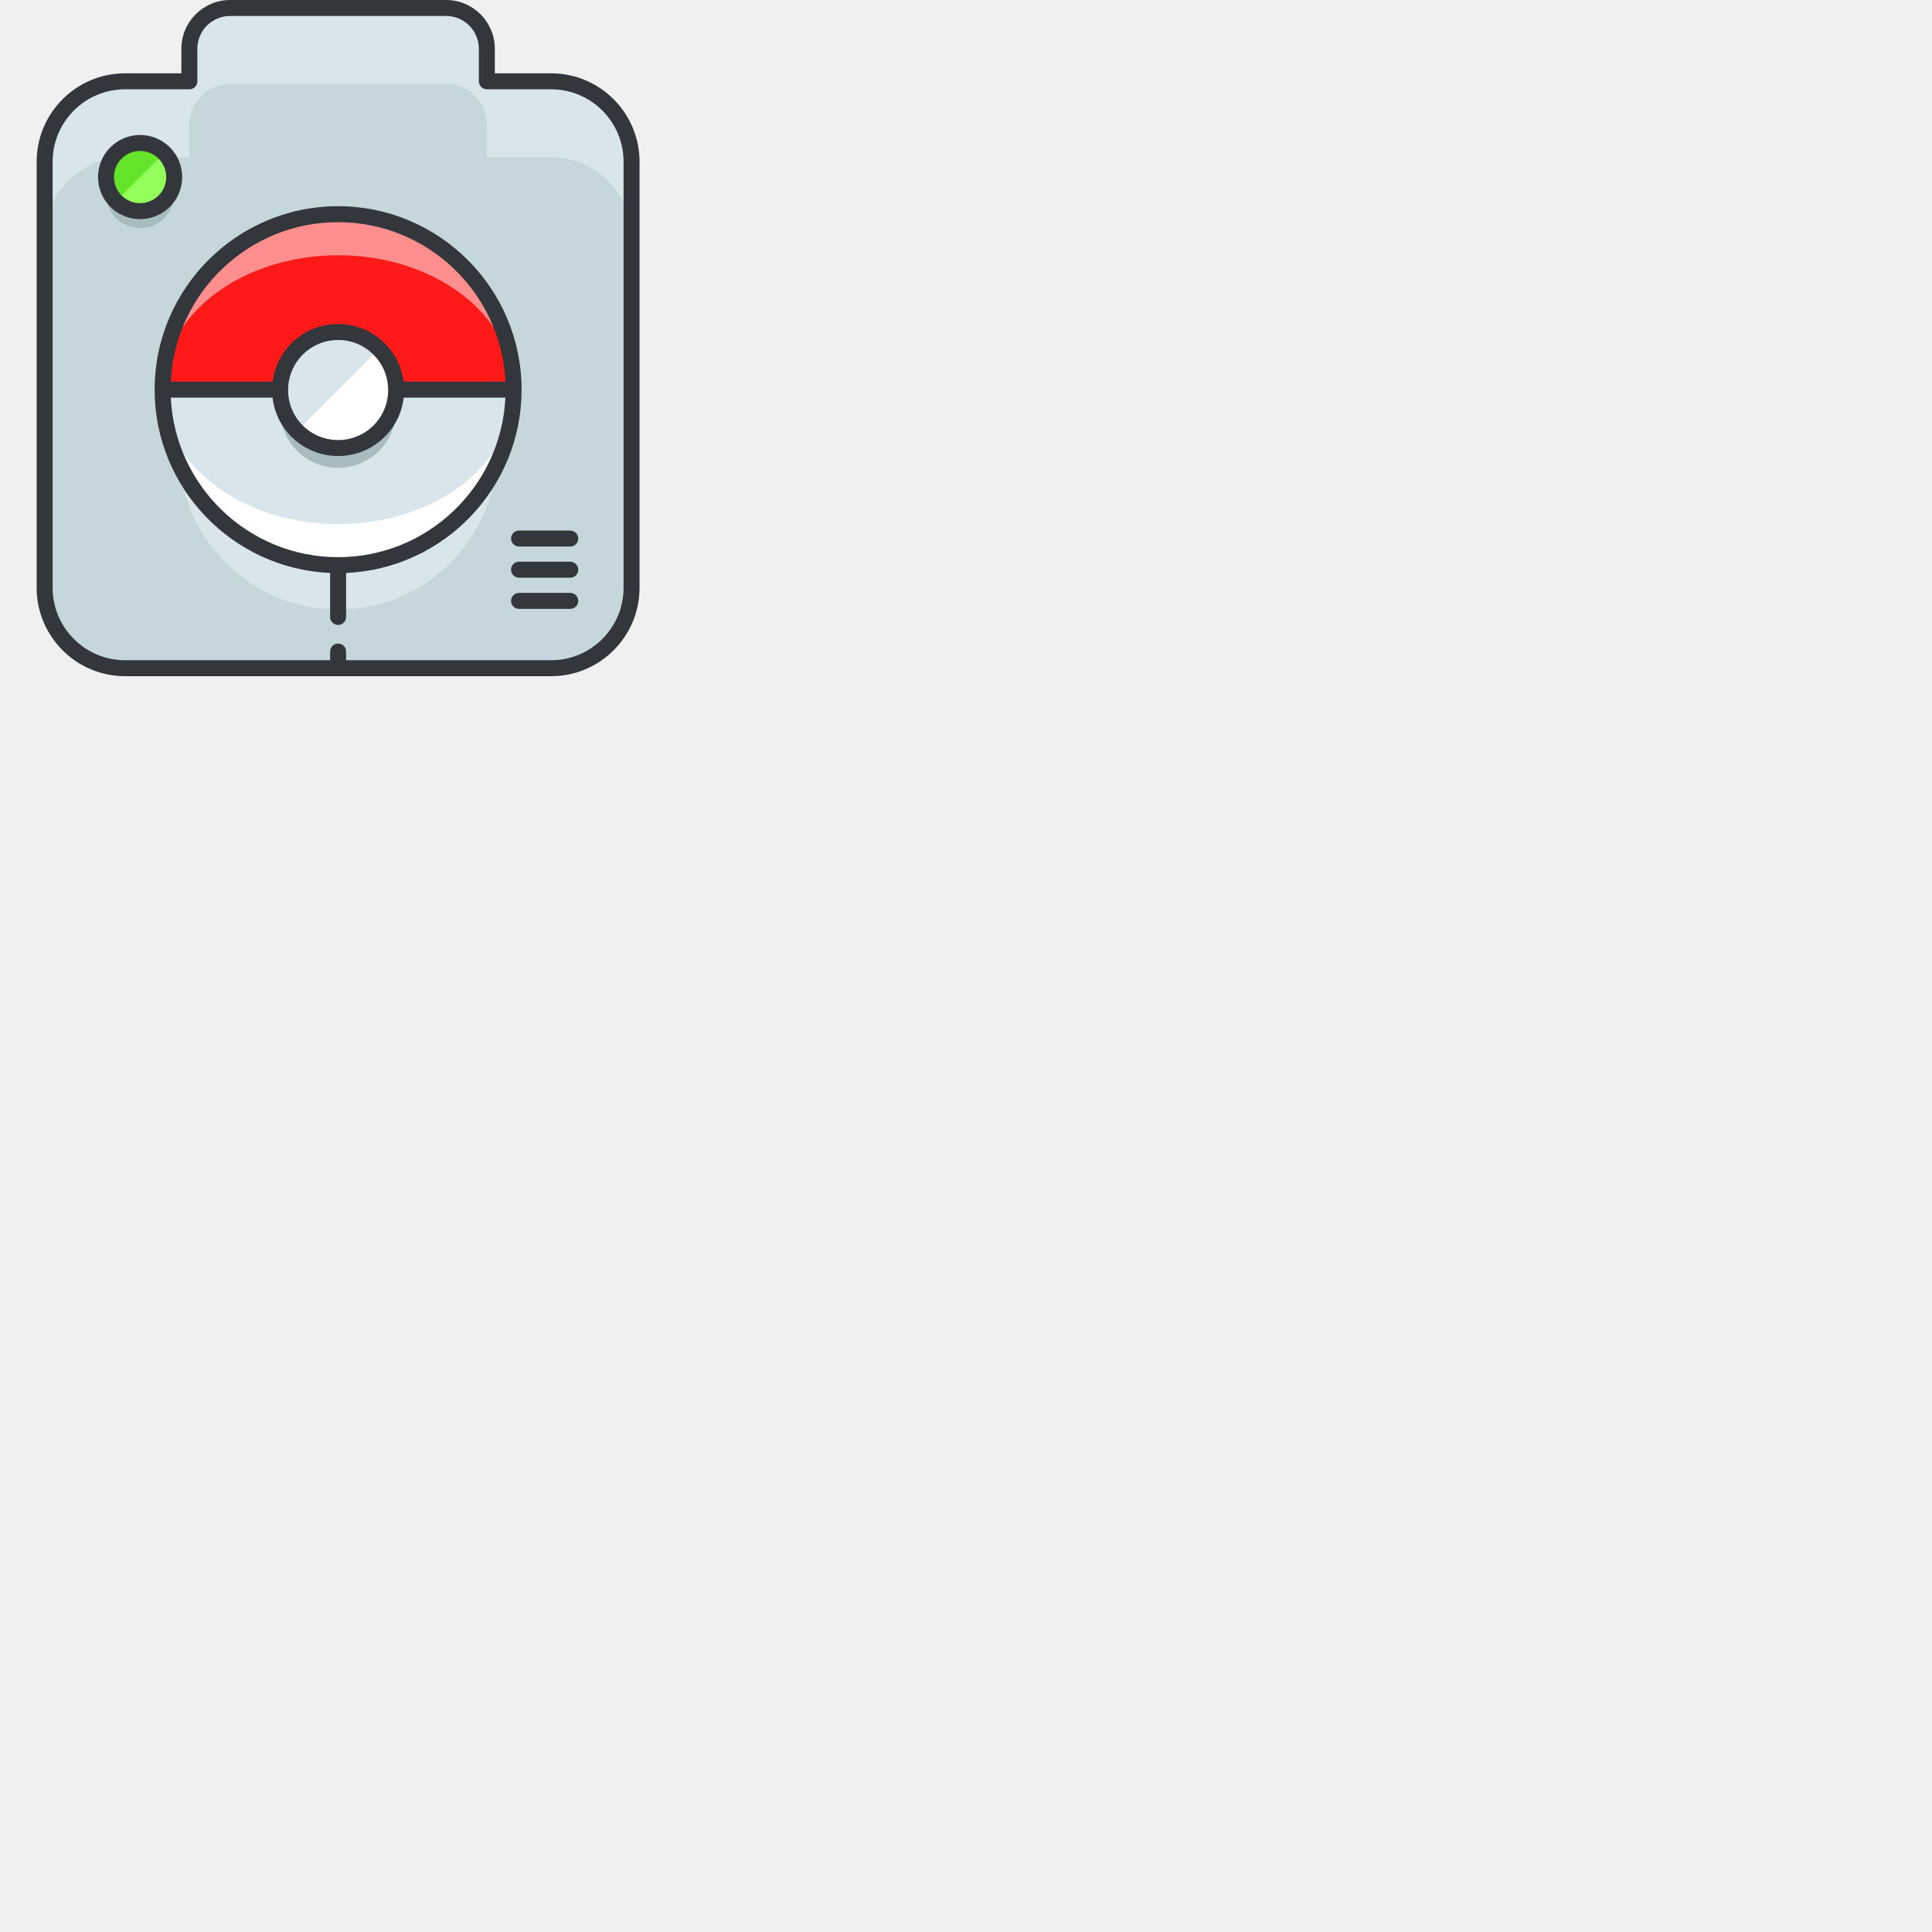
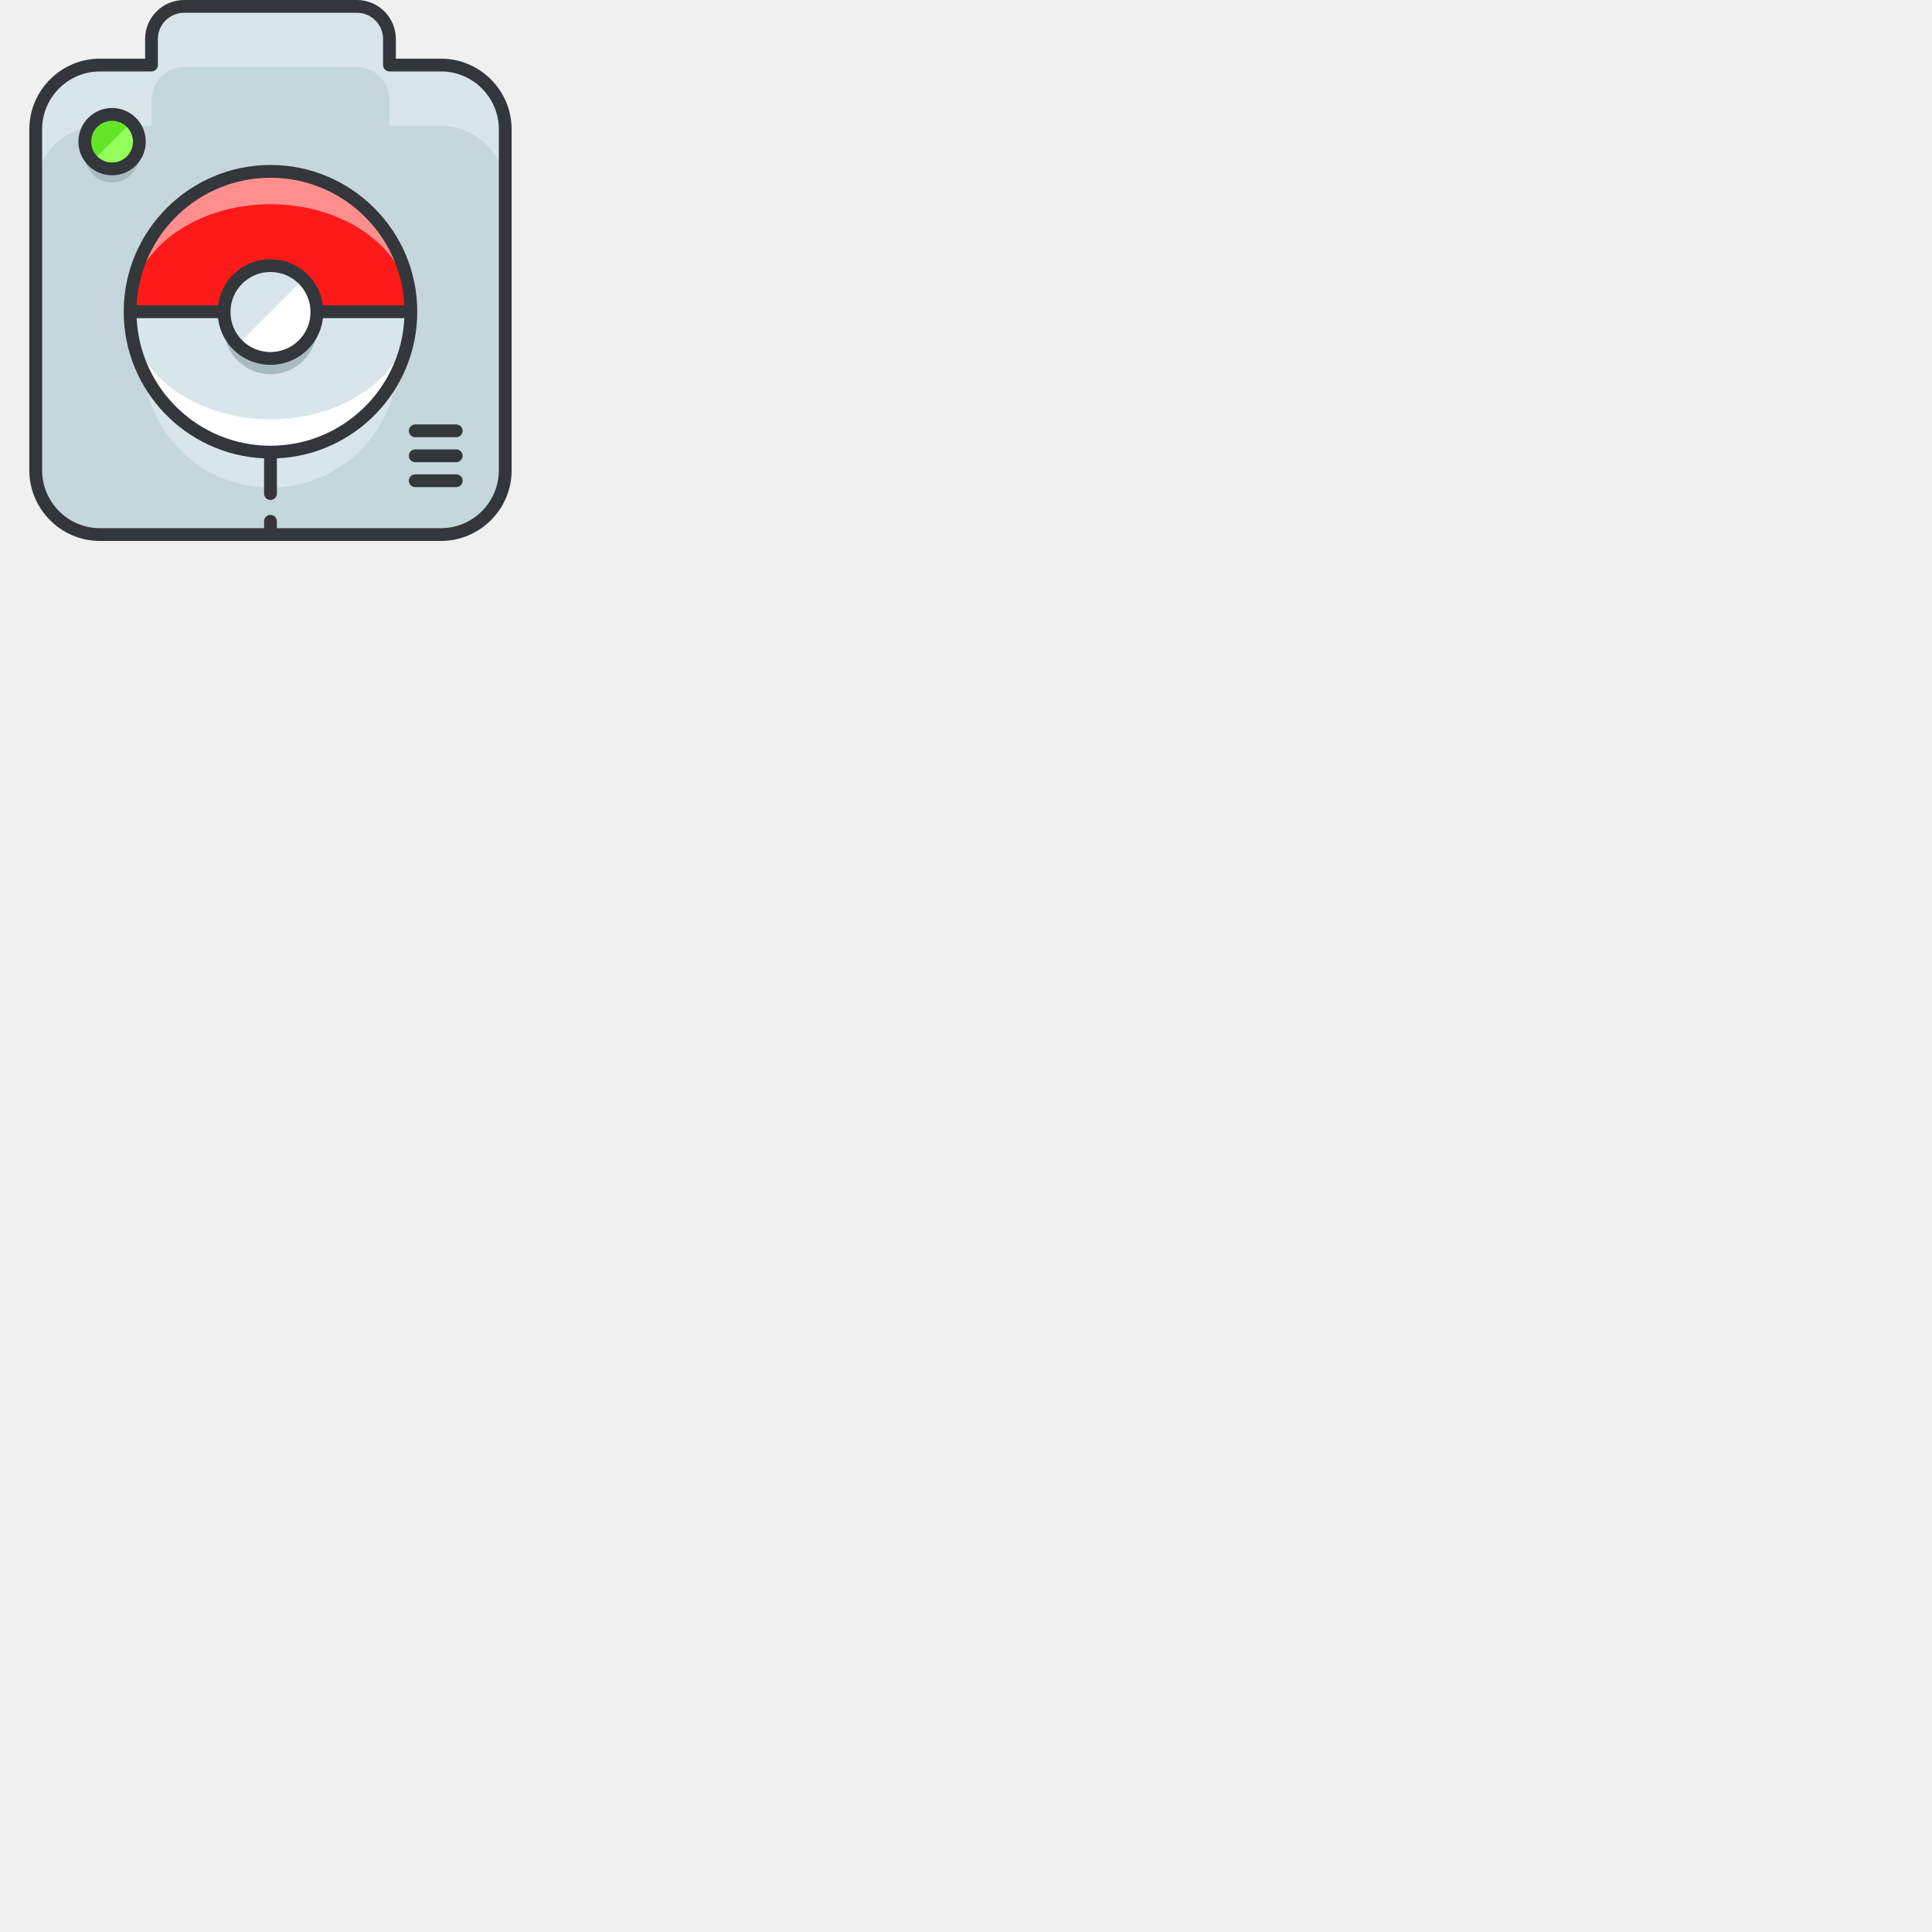
<svg xmlns="http://www.w3.org/2000/svg" version="1.1" x="0px" y="0px" viewBox="0 0 127 127" style="enable-background:new 0 0 127 127;" xml:space="preserve">
-   <g id="portal" transform="scale(0.35)">
+   <g id="portal" transform="scale(0.28)">
    <g>
      <path style="fill:#D8E5EA;" d="M103.515,15.271h-12.08v-6.12c0-4.228-3.428-7.651-7.652-7.651H43.222    c-4.229,0-7.656,3.424-7.656,7.651v6.12h-12.08c-8.338,0-15.1,6.758-15.1,15.1v80.027c0,8.338,6.762,15.102,15.1,15.102h80.029    c8.34,0,15.1-6.764,15.1-15.102V30.371C118.614,22.029,111.854,15.271,103.515,15.271z M63.501,100.217    c-16.475,0-29.83-13.359-29.83-29.833c0-16.475,13.355-29.829,29.83-29.829s29.832,13.354,29.832,29.829    C93.333,86.857,79.976,100.217,63.501,100.217z" />
    </g>
    <g>
      <path style="fill:#C5D7DD;" d="M103.515,29.525h-12.08v-6.119c0-4.227-3.428-7.653-7.652-7.653H43.222    c-4.229,0-7.656,3.427-7.656,7.653v6.119h-12.08c-8.338,0-15.1,6.762-15.1,15.098v65.775c0,8.338,6.762,15.102,15.1,15.102h80.029    c8.34,0,15.1-6.764,15.1-15.102V44.623C118.614,36.287,111.854,29.525,103.515,29.525z M93.333,84.639    c0,16.475-13.357,29.831-29.832,29.831s-29.83-13.356-29.83-29.831c0-2.461,0.33-4.84,0.893-7.127    c-0.562-2.289-0.893-4.666-0.893-7.128c0-16.475,13.355-29.829,29.83-29.829s29.832,13.354,29.832,29.829    c0,2.462-0.332,4.839-0.893,7.128C93.001,79.799,93.333,82.178,93.333,84.639z" />
    </g>
    <g>
      <circle style="fill:#FF8F8F;" cx="63.501" cy="73.184" r="32.959" />
    </g>
    <g>
      <path style="fill:#FF1A1A;" d="M96.46,73.184c0,13.943-14.756,25.248-32.959,25.248S30.542,87.127,30.542,73.184    c0-13.94,14.756-25.244,32.959-25.244S96.46,59.244,96.46,73.184z" />
    </g>
    <g>
      <path style="fill:#FFFFFF;" d="M30.542,73.184c0,18.205,14.756,32.961,32.959,32.961S96.46,91.389,96.46,73.184H30.542z" />
    </g>
    <g>
      <path style="fill:#D8E5EA;" d="M63.501,98.432c18.203,0,32.959-11.305,32.959-25.248H30.542    C30.542,87.127,45.298,98.432,63.501,98.432z" />
    </g>
    <path style="fill:#33363A;" d="M97.96,73.184c0-19-15.458-34.457-34.459-34.457S29.042,54.184,29.042,73.184   c0,18.499,14.652,33.634,32.959,34.423v8.271c0,0.828,0.671,1.5,1.5,1.5s1.5-0.672,1.5-1.5v-8.271   C83.308,106.818,97.96,91.682,97.96,73.184z M63.501,41.727c16.844,0,30.635,13.305,31.421,29.957H32.08   C32.866,55.032,46.657,41.727,63.501,41.727z M63.501,104.645c-16.844,0-30.635-13.307-31.421-29.961h62.842   C94.136,91.337,80.345,104.645,63.501,104.645z" />
    <g>
      <path style="fill:#33363A;" d="M107.104,102.645h-9.623c-0.829,0-1.5-0.672-1.5-1.5s0.671-1.5,1.5-1.5h9.623    c0.829,0,1.5,0.672,1.5,1.5S107.933,102.645,107.104,102.645z" />
    </g>
    <g>
      <path style="fill:#33363A;" d="M107.104,108.502h-9.623c-0.829,0-1.5-0.672-1.5-1.5s0.671-1.5,1.5-1.5h9.623    c0.829,0,1.5,0.672,1.5,1.5S107.933,108.502,107.104,108.502z" />
    </g>
    <g>
      <path style="fill:#33363A;" d="M107.104,114.357h-9.623c-0.829,0-1.5-0.672-1.5-1.5s0.671-1.5,1.5-1.5h9.623    c0.829,0,1.5,0.672,1.5,1.5S107.933,114.357,107.104,114.357z" />
    </g>
    <path style="fill:#33363A;" d="M103.515,13.771h-10.58v-4.62C92.935,4.105,88.829,0,83.782,0H43.222   c-5.049,0-9.156,4.105-9.156,9.151v4.62h-10.58c-9.153,0-16.6,7.447-16.6,16.6v80.027c0,9.154,7.447,16.602,16.6,16.602h80.029   c9.153,0,16.6-7.447,16.6-16.602V30.371C120.114,21.218,112.667,13.771,103.515,13.771z M117.114,110.398   c0,7.5-6.101,13.602-13.6,13.602H65.001v-1.627c0-0.828-0.671-1.5-1.5-1.5s-1.5,0.672-1.5,1.5V124H23.485   c-7.499,0-13.6-6.102-13.6-13.602V30.371c0-7.499,6.101-13.6,13.6-13.6h12.08c0.829,0,1.5-0.671,1.5-1.5v-6.12   C37.065,5.759,39.827,3,43.222,3h40.561c3.393,0,6.152,2.759,6.152,6.151v6.12c0,0.829,0.671,1.5,1.5,1.5h12.08   c7.499,0,13.6,6.101,13.6,13.6V110.398z" />
    <g>
      <g>
        <circle style="fill:#A7BBC1;" cx="26.312" cy="36.432" r="6.403" />
      </g>
      <g>
        <circle style="fill:#93FF5A;" cx="26.312" cy="33.255" r="6.403" />
      </g>
      <g>
        <path style="fill:#65E529;" d="M21.784,37.783c-2.5-2.5-2.5-6.555,0-9.056c2.502-2.5,6.555-2.5,9.055,0" />
      </g>
      <g>
        <path style="fill:#33363A;" d="M26.313,41.154c-2.023,0-4.047-0.77-5.588-2.31c-3.082-3.081-3.082-8.095-0.001-11.177     c3.083-3.08,8.096-3.081,11.176,0v0c0,0,0,0,0,0l0,0c1.494,1.493,2.316,3.478,2.316,5.589s-0.823,4.096-2.316,5.588     C30.359,40.384,28.336,41.154,26.313,41.154z M26.312,28.355c-1.255,0-2.511,0.478-3.468,1.433c-1.911,1.912-1.911,5.022,0,6.934     c1.912,1.91,5.022,1.91,6.934,0c0.927-0.926,1.437-2.157,1.437-3.467c0-1.31-0.51-2.541-1.437-3.467v0     C28.823,28.833,27.568,28.355,26.312,28.355z" />
      </g>
    </g>
    <g>
      <g>
        <circle style="fill:#A7BBC1;" cx="63.5" cy="76.96" r="10.898" />
      </g>
      <g>
        <circle style="fill:#FFFFFF;" cx="63.5" cy="73.256" r="10.899" />
      </g>
      <g>
        <path style="fill:#D8E5EA;" d="M55.794,80.963c-4.254-4.256-4.254-11.158,0-15.414c4.258-4.256,11.158-4.256,15.412,0" />
      </g>
      <g>
        <path style="fill:#33363A;" d="M63.501,85.647c-3.175,0-6.35-1.208-8.768-3.623c-4.833-4.836-4.833-12.701-0.001-17.536     c2.343-2.342,5.457-3.631,8.769-3.631s6.424,1.29,8.765,3.631l0,0l0,0c0,0,0,0,0,0c2.342,2.342,3.632,5.455,3.632,8.768     s-1.29,6.427-3.633,8.768C69.851,84.439,66.676,85.647,63.501,85.647z M63.501,63.857c-2.51,0-4.871,0.978-6.647,2.752     c-3.663,3.665-3.663,9.628,0,13.293c3.666,3.663,9.628,3.661,13.291,0c1.776-1.775,2.754-4.136,2.754-6.646     s-0.978-4.871-2.754-6.646c0,0,0,0,0,0C68.371,64.834,66.012,63.857,63.501,63.857z" />
      </g>
    </g>
  </g>
  <g>
</g>
  <g>
</g>
  <g>
</g>
  <g>
</g>
  <g>
</g>
  <g>
</g>
  <g>
</g>
  <g>
</g>
  <g>
</g>
  <g>
</g>
  <g>
</g>
  <g>
</g>
  <g>
</g>
  <g>
</g>
  <g>
</g>
</svg>
